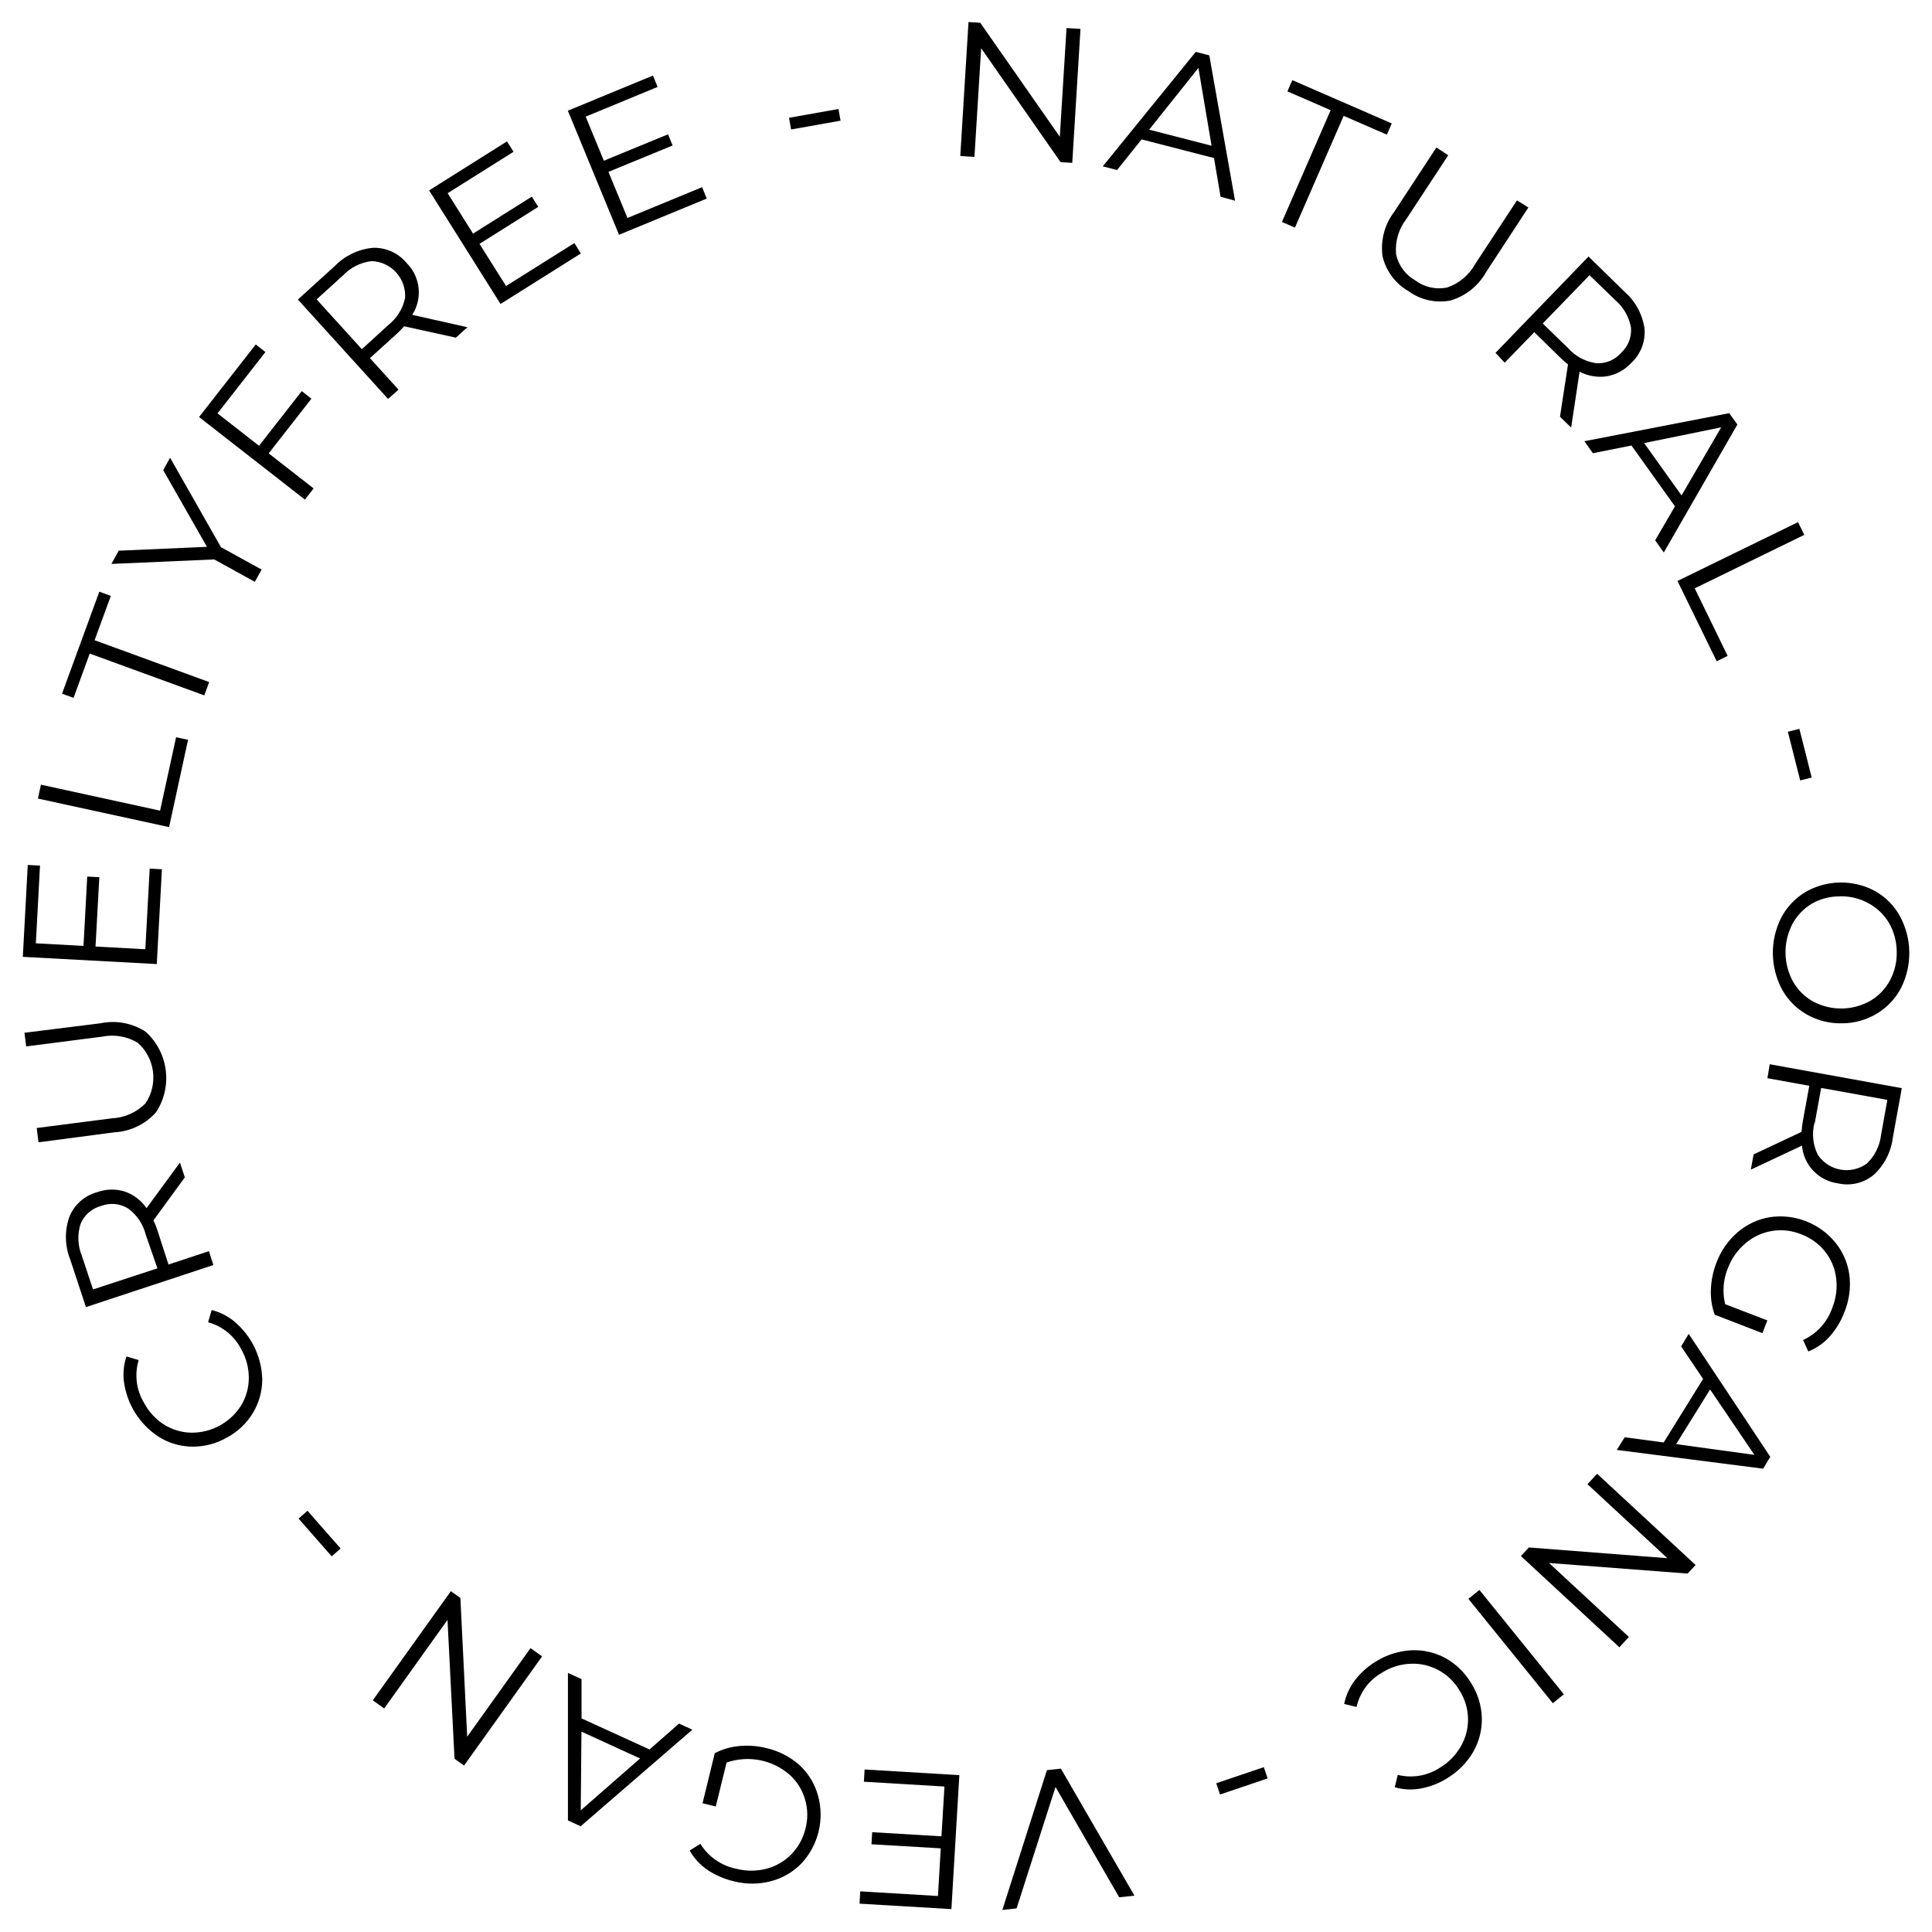
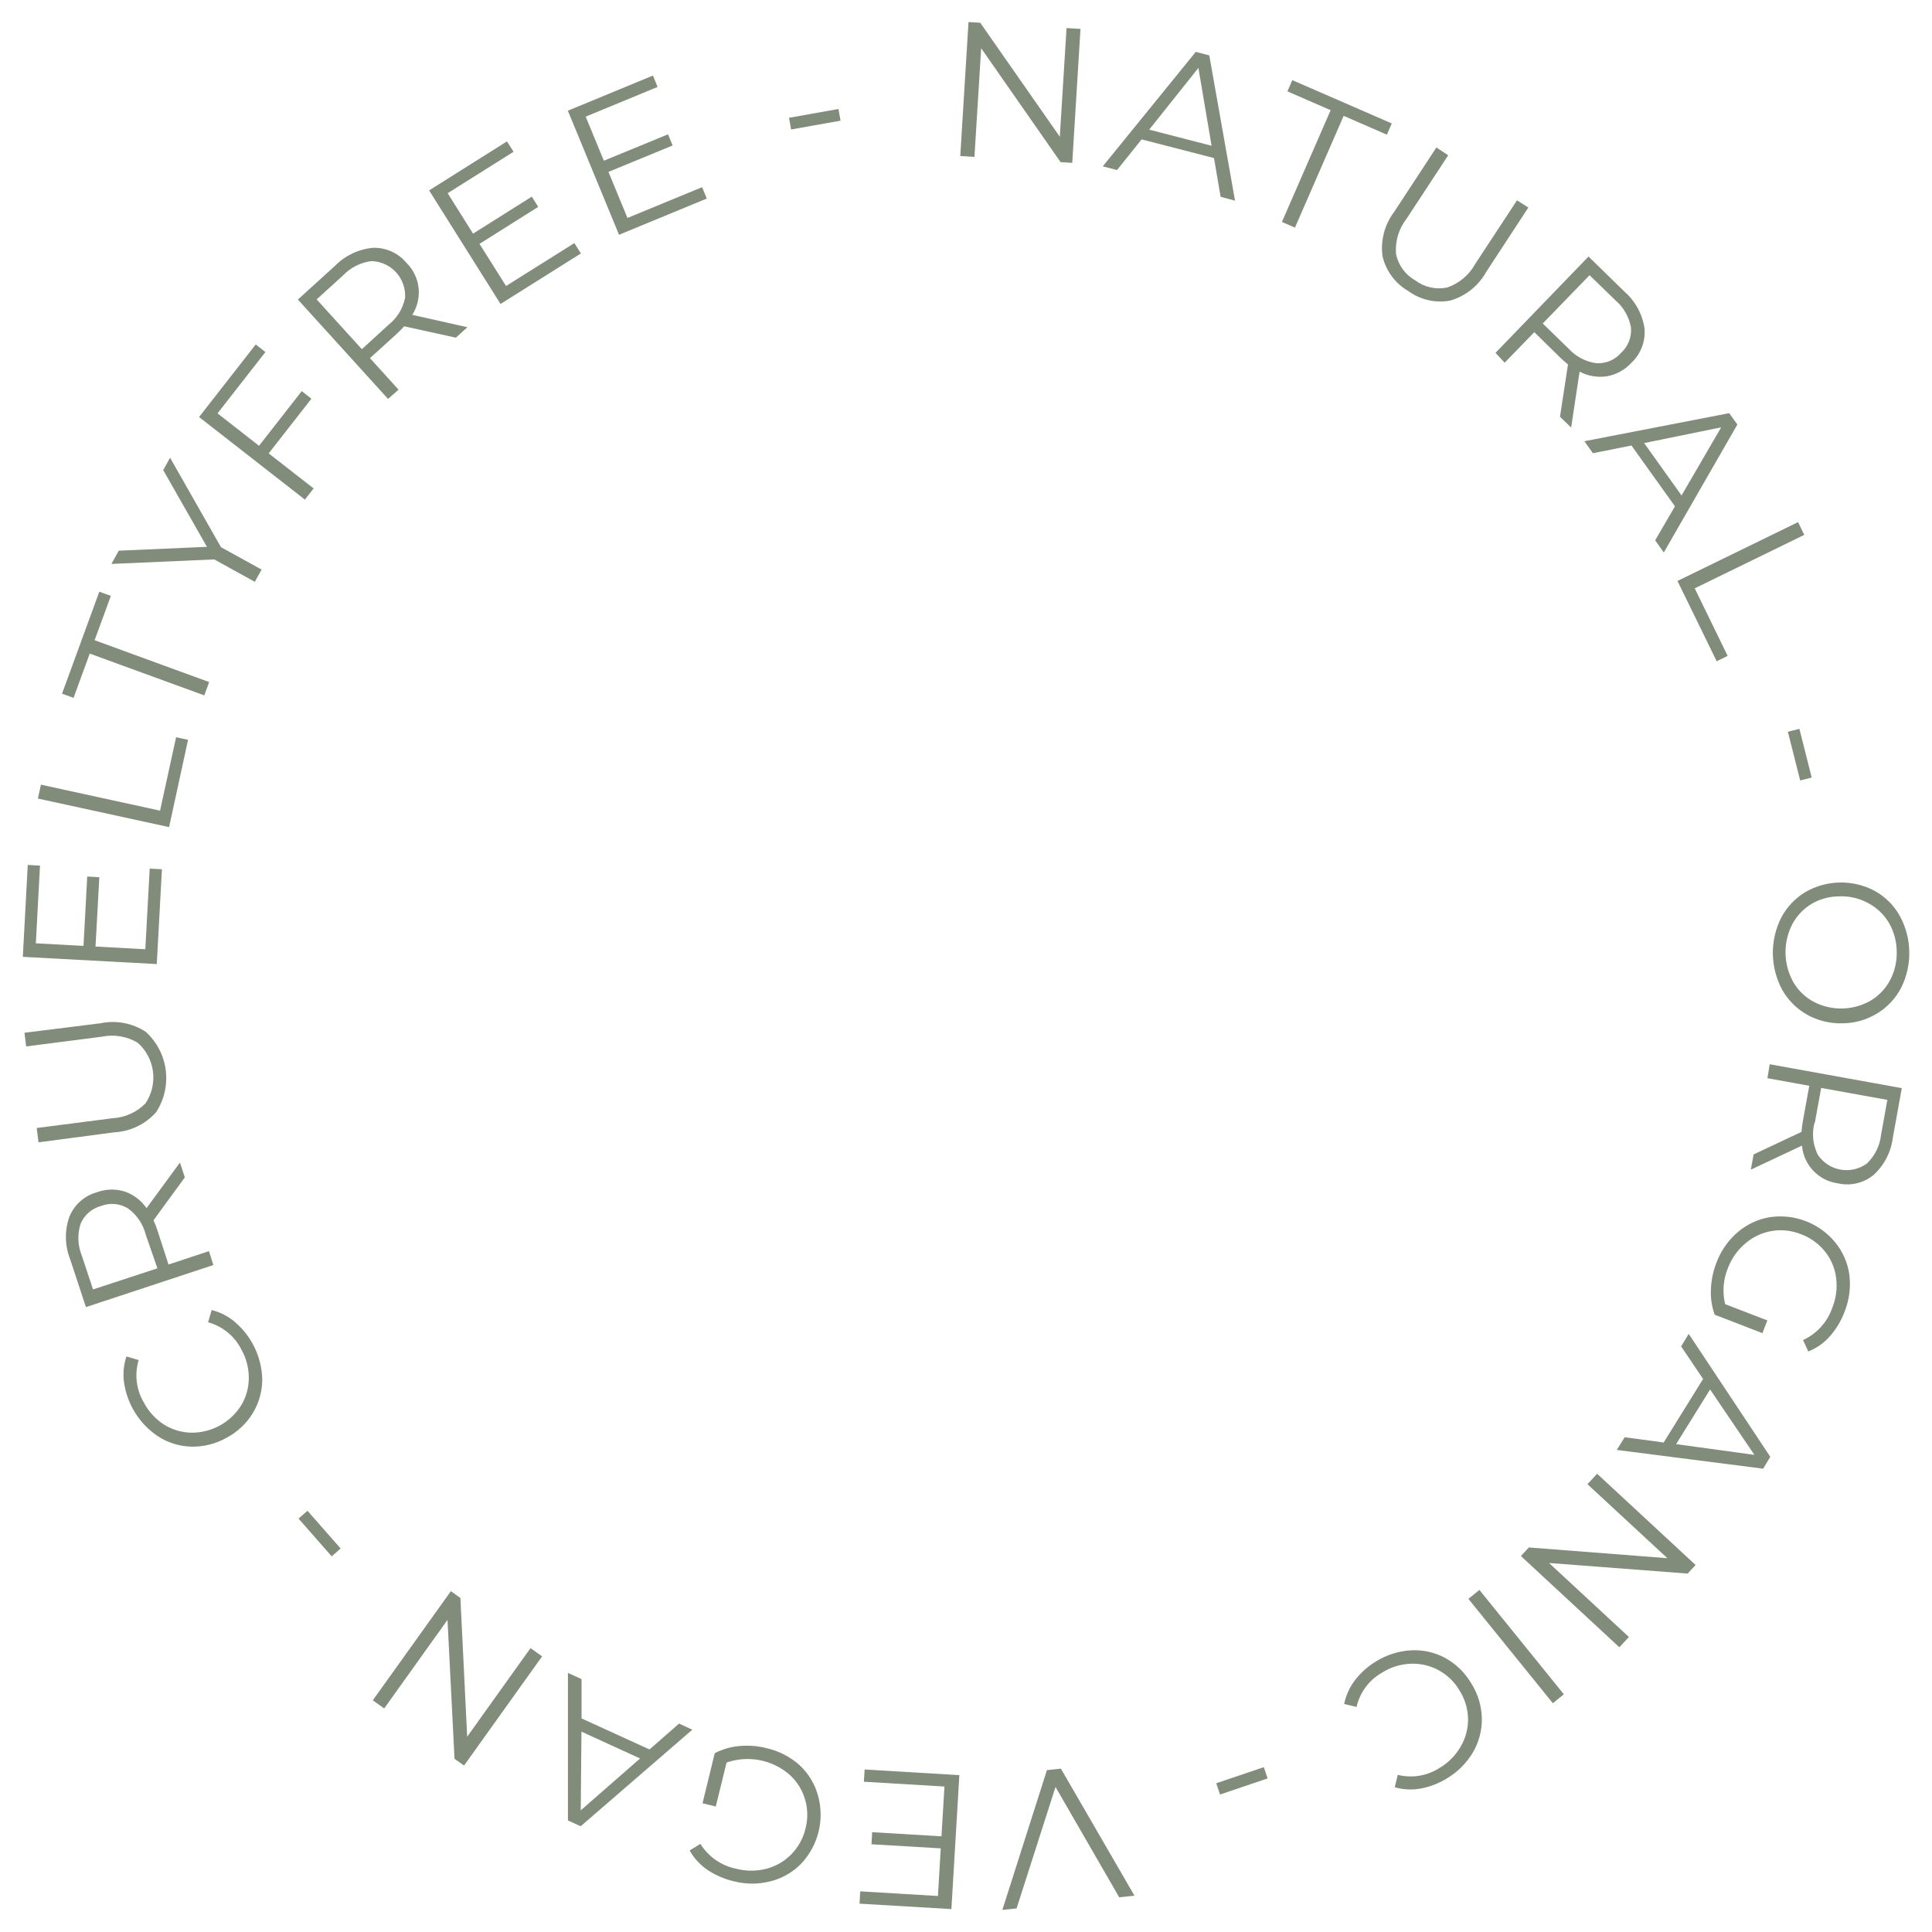
- <svg xmlns="http://www.w3.org/2000/svg" id="Capa_1" data-name="Capa 1" viewBox="0 0 270 270">
+ <svg xmlns="http://www.w3.org/2000/svg" id="Capa_1" data-name="Capa 1" viewBox="0 0 270 270" fill="#828c7a" fill-width="1">
  <polygon points="149.85 22.76 151 4.04 149.05 3.92 148.11 19.11 136.99 3.18 135.35 3.08 134.2 21.8 136.18 21.93 137.12 6.74 148.22 22.66 149.85 22.76" />
  <path d="M172.6,28.05,169,7.74l-1.89-.49-13,16,2,.51,3.43-4.28,10.12,2.61.92,5.41Zm-12-9.93,6.88-8.63,1.84,10.88Z" />
  <polygon points="194.5 17.25 180.6 11.2 179.92 12.77 185.96 15.4 179.15 31.02 180.97 31.81 187.78 16.19 193.82 18.82 194.5 17.25" />
  <path d="M193.21,35.8a7.59,7.59,0,0,0,3.6,4.87A7.56,7.56,0,0,0,202.7,42a8.44,8.44,0,0,0,5-4l5.89-9L212,28l-5.85,8.91a7.05,7.05,0,0,1-3.91,3.27,5.53,5.53,0,0,1-4.46-1,5.47,5.47,0,0,1-2.68-3.68,7,7,0,0,1,1.44-4.89l5.85-8.91-1.65-1.09-5.9,9A8.37,8.37,0,0,0,193.21,35.8Z" />
  <path d="M210.28,50.69l4.14-4.27L218,49.93a14.55,14.55,0,0,0,1.13,1l-1.12,7.31,1.56,1.51,1.18-7.81a6.21,6.21,0,0,0,3.8.65A6.12,6.12,0,0,0,228,50.69a5.85,5.85,0,0,0,1.82-4.81A8.46,8.46,0,0,0,227,40.74l-5-4.89-13,13.46Zm11.86-12.23,3.58,3.47a6.53,6.53,0,0,1,2.21,3.84,4.28,4.28,0,0,1-1.38,3.54,4.23,4.23,0,0,1-3.46,1.45,6.49,6.49,0,0,1-3.92-2.08l-3.57-3.47Z" />
  <path d="M222.61,63.34,228,62.26l6.08,8.5-2.77,4.75,1.21,1.7,10.28-17.88-1.14-1.59-20.24,3.92Zm17.93-3.62L235,69.24l-5.23-7.32Z" />
  <polygon points="239.91 92.41 241.44 91.66 236.84 82.22 252.15 74.75 251.28 72.97 234.43 81.19 239.91 92.41" />
  <rect x="250.7" y="101.93" width="1.66" height="7.02" transform="translate(-18.18 64.9) rotate(-14.19)" />
  <path d="M248.92,128.26a10.88,10.88,0,0,0,.15,10.07,9.11,9.11,0,0,0,3.47,3.47,9.59,9.59,0,0,0,4.91,1.21,9.46,9.46,0,0,0,4.87-1.37,9.12,9.12,0,0,0,3.36-3.58A10.85,10.85,0,0,0,265.5,128a9,9,0,0,0-3.47-3.48,10,10,0,0,0-9.75.16A9.15,9.15,0,0,0,248.92,128.26Zm8.25-3a7.81,7.81,0,0,1,4,1A7.36,7.36,0,0,1,264,129a8.15,8.15,0,0,1,1.07,4,8,8,0,0,1-.94,4,7.25,7.25,0,0,1-2.74,2.86,8.29,8.29,0,0,1-7.95.13,7.27,7.27,0,0,1-2.84-2.77,8.56,8.56,0,0,1-.13-8.05,7.37,7.37,0,0,1,2.74-2.88A7.76,7.76,0,0,1,257.17,125.27Z" />
  <path d="M247,150.68l5.85,1.06-.9,4.95a13.42,13.42,0,0,0-.18,1.49l-6.7,3.15-.39,2.13,7.15-3.36a5.82,5.82,0,0,0,5,5.27,5.82,5.82,0,0,0,5-1.16,8.51,8.51,0,0,0,2.7-5.24l1.25-6.9-18.46-3.34Zm6.62,6.26.89-4.9,9.25,1.67-.88,4.91a6.55,6.55,0,0,1-2,4,4.83,4.83,0,0,1-6.84-1.24A6.44,6.44,0,0,1,253.57,156.94Z" />
  <path d="M256.47,173.62a9.94,9.94,0,0,0-9.12-3.52,9.2,9.2,0,0,0-4.47,2.07,10.44,10.44,0,0,0-3,4.28,11.48,11.48,0,0,0-.78,3.75,9.12,9.12,0,0,0,.53,3.53l6.67,2.58.69-1.78-5.9-2.27a8.19,8.19,0,0,1,.41-5.1A8.36,8.36,0,0,1,244,173.7a7.55,7.55,0,0,1,7.71-1.21,7.74,7.74,0,0,1,3.33,2.4,7.34,7.34,0,0,1,1.56,3.69,8.31,8.31,0,0,1-.54,4.2,7.7,7.7,0,0,1-4.08,4.49l.73,1.6a7.84,7.84,0,0,0,3-2.1,10.92,10.92,0,0,0,2.06-3.43,10.37,10.37,0,0,0,.68-5.19A9.07,9.07,0,0,0,256.47,173.62Z" />
  <path d="M234.94,188.16l3.07,4.55-5.51,8.88-5.45-.73-1.1,1.77,20.45,2.62,1-1.66L236,186.41Zm10.24,15.16-10.94-1.5,4.75-7.64Z" />
  <polygon points="221.85 207.42 233.02 217.76 213.66 216.26 212.55 217.46 226.31 230.21 227.64 228.77 216.48 218.43 235.85 219.91 236.96 218.71 223.2 205.96 221.85 207.42" />
  <rect x="210.89" y="220.75" width="1.98" height="18.76" transform="translate(-97.59 184.5) rotate(-38.98)" />
  <path d="M202,231.72a9.06,9.06,0,0,0-4.77-1.09,10.41,10.41,0,0,0-4.94,1.56,10.61,10.61,0,0,0-2.93,2.62,8.18,8.18,0,0,0-1.51,3.32l1.73.42a7.36,7.36,0,0,1,3.57-4.8,8,8,0,0,1,4-1.24,7.47,7.47,0,0,1,3.89.9,7.58,7.58,0,0,1,2.94,2.85,7.65,7.65,0,0,1,1.18,3.92,7.43,7.43,0,0,1-1,3.86,8.2,8.2,0,0,1-2.93,3,7.45,7.45,0,0,1-5.89,1l-.42,1.73a7.87,7.87,0,0,0,3.62.18,10.59,10.59,0,0,0,3.66-1.41,10.45,10.45,0,0,0,3.66-3.67,9.09,9.09,0,0,0,1.23-4.75,9.48,9.48,0,0,0-1.46-4.84A9.64,9.64,0,0,0,202,231.72Z" />
  <rect x="170.04" y="248.05" width="7.02" height="1.66" transform="translate(-70.56 68.69) rotate(-18.68)" />
  <polygon points="146.31 247.38 140.08 266.92 142.07 266.7 147.51 249.73 156.41 265.15 158.54 264.92 148.26 247.17 146.31 247.38" />
  <polygon points="120.73 249 131.99 249.67 131.57 256.63 121.89 256.05 121.79 257.74 131.47 258.31 131.08 264.97 120.22 264.32 120.12 266.04 132.96 266.8 134.07 248.08 120.83 247.29 120.73 249" />
  <path d="M111.77,246.71a10.42,10.42,0,0,0-4.63-2.4,11.22,11.22,0,0,0-3.81-.3,9.21,9.21,0,0,0-3.44,1l-1.71,7,1.85.45,1.51-6.14a8.94,8.94,0,0,1,8.84,1.73,7.49,7.49,0,0,1,2.12,3.39,7.59,7.59,0,0,1,.07,4.1,7.67,7.67,0,0,1-2,3.62,7.45,7.45,0,0,1-3.46,2,8.42,8.42,0,0,1-4.23,0,7.68,7.68,0,0,1-5-3.48l-1.5.93a8,8,0,0,0,2.46,2.69,11.25,11.25,0,0,0,3.66,1.6,10.33,10.33,0,0,0,5.24,0,9.1,9.1,0,0,0,4.25-2.47,10,10,0,0,0,2.33-9.5A9.15,9.15,0,0,0,111.77,246.71Z" />
  <path d="M94.9,240.87l-4.13,3.62-9.5-4.34,0-5.49-1.9-.87v20.62l1.78.81,15.6-13.49ZM81.16,253l.1-11,8.19,3.75Z" />
  <polygon points="65.29 242.71 64.34 223.32 63.01 222.37 52.1 237.62 53.69 238.76 62.54 226.38 63.52 245.79 64.85 246.74 75.76 231.48 74.14 230.33 65.29 242.71" />
  <rect x="43.85" y="210.79" width="1.66" height="7.02" transform="translate(-130.34 82.81) rotate(-41.3)" />
  <path d="M32.82,184.74a8,8,0,0,0-3.24-1.66l-.5,1.71a7.39,7.39,0,0,1,4.64,3.78,8.07,8.07,0,0,1,1.05,4,7.36,7.36,0,0,1-1.07,3.84,8.13,8.13,0,0,1-7,3.81,7.43,7.43,0,0,1-3.82-1.16A8.2,8.2,0,0,1,20.1,196a7.42,7.42,0,0,1-.72-5.93l-1.71-.5a8,8,0,0,0-.34,3.61,10.94,10.94,0,0,0,4.75,7.55,8.94,8.94,0,0,0,4.68,1.44,9.53,9.53,0,0,0,4.9-1.24,9.46,9.46,0,0,0,3.68-3.46,9.1,9.1,0,0,0,1.31-4.72,10.86,10.86,0,0,0-3.83-8Z" />
  <path d="M29.2,174.85l-5.65,1.87L22,171.94a11,11,0,0,0-.55-1.4l4.38-6-.68-2.07-4.67,6.37a6.15,6.15,0,0,0-3.07-2.33,6.07,6.07,0,0,0-3.87.11,5.83,5.83,0,0,0-3.84,3.41A8.47,8.47,0,0,0,9.81,176l2.2,6.67,17.81-5.88ZM13,180.2l-1.57-4.73a6.51,6.51,0,0,1-.17-4.43,4.27,4.27,0,0,1,2.85-2.5,4.27,4.27,0,0,1,3.75.32,6.42,6.42,0,0,1,2.5,3.66L22,177.25Z" />
  <path d="M21.81,155.44a8.73,8.73,0,0,0-1.45-11.25A8.4,8.4,0,0,0,14.07,143L3.42,144.33l.24,1.91,10.58-1.36a7,7,0,0,1,5,.84,6.49,6.49,0,0,1,1.09,8.48,7,7,0,0,1-4.64,2.08L5.13,157.64l.25,2L16,158.24A8.39,8.39,0,0,0,21.81,155.44Z" />
  <polygon points="22.63 121.48 20.92 121.39 20.31 132.66 13.35 132.28 13.88 122.59 12.19 122.5 11.67 132.19 5.01 131.83 5.59 120.97 3.88 120.88 3.19 133.72 21.91 134.73 22.63 121.48" />
  <polygon points="26.28 103.39 24.61 103.03 22.37 113.29 5.72 109.66 5.3 111.6 23.63 115.59 26.28 103.39" />
  <polygon points="12.54 91.34 28.55 97.18 29.23 95.32 13.22 89.47 15.49 83.28 13.88 82.69 8.67 96.94 10.28 97.53 12.54 91.34" />
  <polygon points="35.61 81.31 36.56 79.6 30.88 76.47 23.77 63.97 22.81 65.7 28.92 76.42 16.59 76.96 15.57 78.81 29.94 78.18 35.61 81.31" />
  <polygon points="43.83 68.26 37.55 63.36 43.52 55.72 42.17 54.66 36.2 62.3 30.4 57.77 37.09 49.2 35.74 48.14 27.82 58.28 42.61 69.82 43.83 68.26" />
  <path d="M55.7,54.46l-4-4.41,3.73-3.38c.38-.35.73-.71,1.05-1.07l7.23,1.59,1.61-1.46L57.61,44a5.8,5.8,0,0,0-.78-7.24,5.88,5.88,0,0,0-4.68-2.13,8.54,8.54,0,0,0-5.32,2.51l-5.2,4.72,12.6,13.89ZM44.25,41.84l3.69-3.35a6.54,6.54,0,0,1,4-2,4.84,4.84,0,0,1,4.67,5.15,6.45,6.45,0,0,1-2.33,3.77L50.57,48.8Z" />
  <polygon points="81.18 35.42 80.27 33.97 70.72 39.97 67.01 34.08 75.22 28.91 74.32 27.48 66.11 32.65 62.56 27 71.77 21.21 70.85 19.76 59.97 26.61 69.95 42.48 81.18 35.42" />
  <polygon points="98.77 27.75 98.12 26.16 87.69 30.46 85.03 24.02 94 20.33 93.36 18.77 84.39 22.46 81.85 16.3 91.9 12.15 91.25 10.56 79.36 15.47 86.51 32.81 98.77 27.75" />
  <rect x="110.36" y="15.83" width="7.02" height="1.66" transform="translate(-1.16 20.21) rotate(-10.09)" />
</svg>
